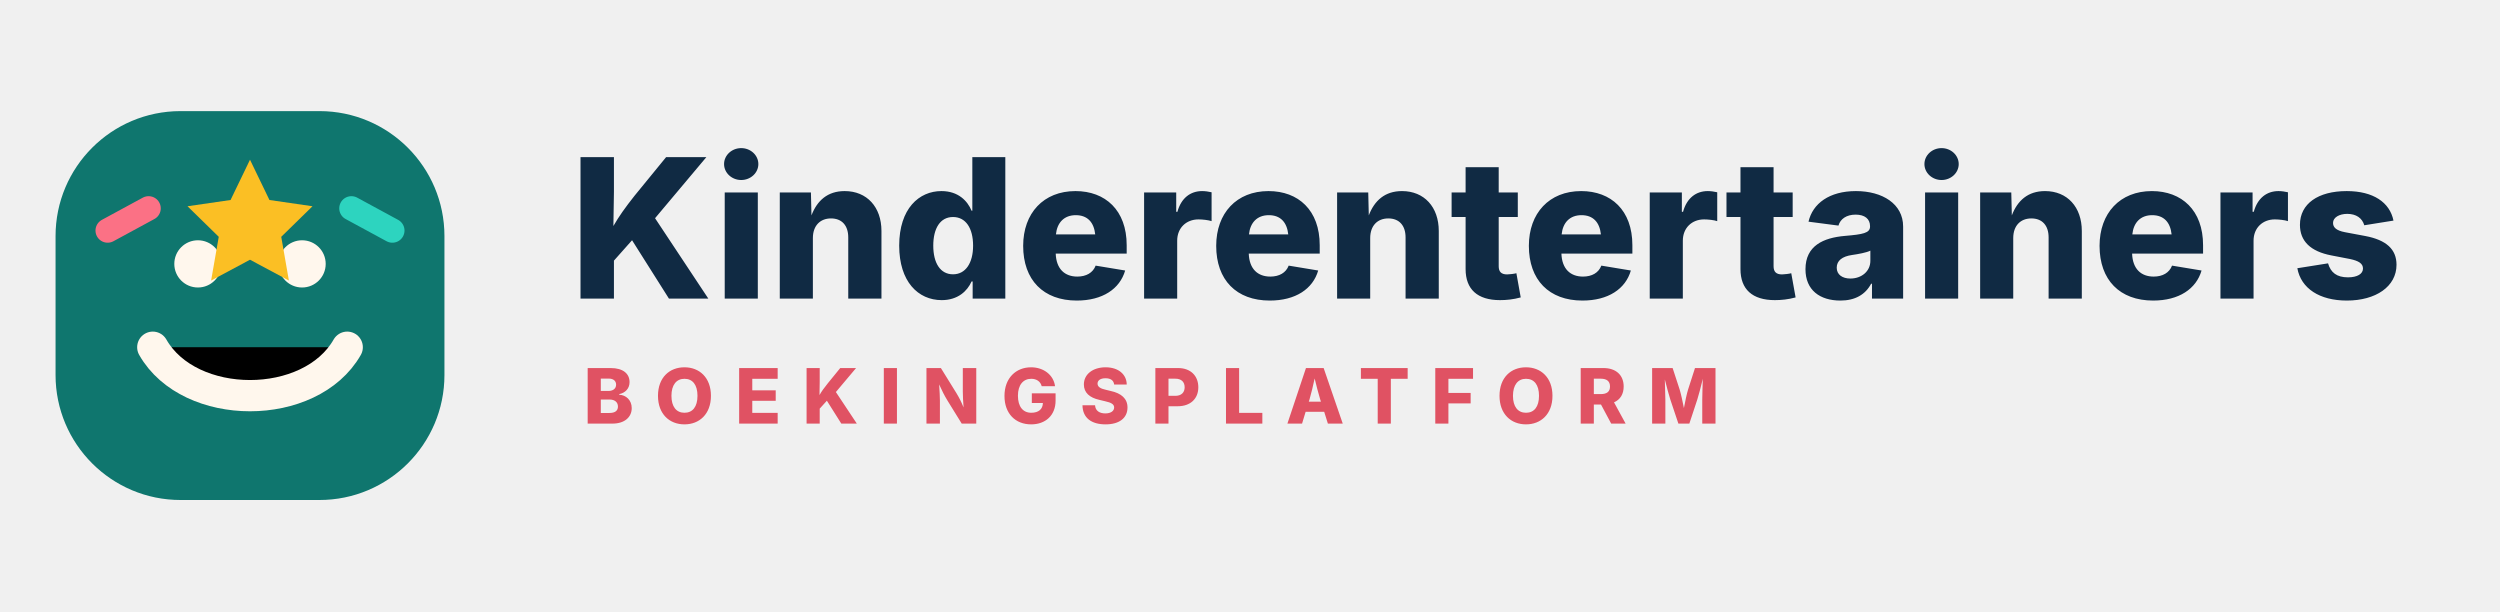
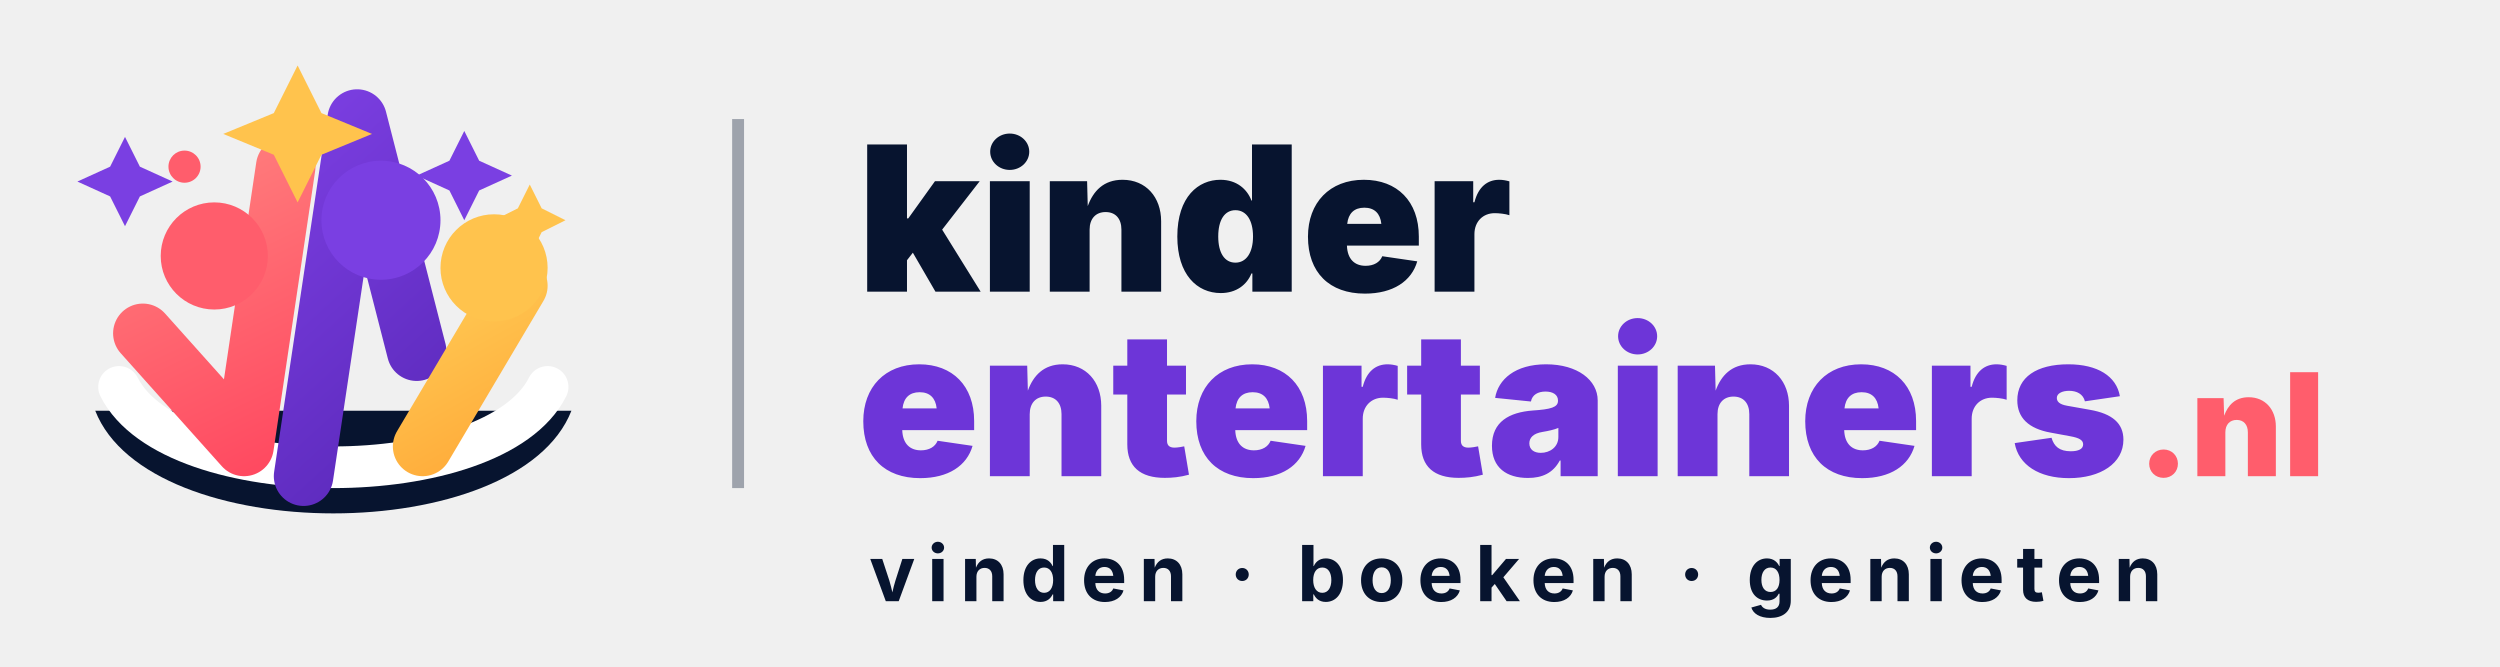
- <svg xmlns="http://www.w3.org/2000/svg" viewBox="0 0 360 88" role="img" aria-label="Kinderentertainers.nl logo">
-   <rect x="8" y="16" width="56" height="56" rx="18" fill="#0F766E" />
-   <path d="M22 50C27.3 59.3 44.7 59.3 50 50" stroke="#FFF7ED" stroke-width="4.5" stroke-linecap="round" />
-   <circle cx="28.5" cy="38" r="3.4" fill="#FFF7ED" />
-   <circle cx="43.5" cy="38" r="3.4" fill="#FFF7ED" />
-   <path d="M36 23L38.8 28.8L45 29.7L40.5 34.1L41.6 40.4L36 37.4L30.4 40.4L31.5 34.1L27 29.7L33.2 28.8L36 23Z" fill="#FBBF24" />
-   <path d="M15.5 33.2L21.4 30" stroke="#FB7185" stroke-width="3.5" stroke-linecap="round" />
-   <path d="M56.5 33.2L50.6 30" stroke="#2DD4BF" stroke-width="3.5" stroke-linecap="round" />
-   <text x="82" y="43" fill="#102A43" font-family="Inter, Arial, sans-serif" font-size="28" font-weight="800" letter-spacing="0">Kinderentertainers</text>
-   <text x="84" y="61" fill="#E05263" font-family="Inter, Arial, sans-serif" font-size="11" font-weight="800" letter-spacing="3">BOEKINGSPLATFORM</text>
+ <svg xmlns="http://www.w3.org/2000/svg" viewBox="0 0 420 112" role="img" aria-label="Kinderentertainers.nl logo">
+   <defs>
+     <linearGradient id="ke-mark-purple" x1="12" x2="92" y1="12" y2="100" gradientUnits="userSpaceOnUse">
+       <stop stop-color="#8C49F5" />
+       <stop offset="1" stop-color="#4B1FA8" />
+     </linearGradient>
+     <linearGradient id="ke-red" x1="19" x2="44" y1="34" y2="86" gradientUnits="userSpaceOnUse">
+       <stop stop-color="#FF7C7C" />
+       <stop offset="1" stop-color="#FF435D" />
+     </linearGradient>
+     <linearGradient id="ke-yellow" x1="68" x2="96" y1="36" y2="86" gradientUnits="userSpaceOnUse">
+       <stop stop-color="#FFD75F" />
+       <stop offset="1" stop-color="#FF9D2E" />
+     </linearGradient>
+   </defs>
+   <g>
+     <path d="M16 69C25 92 87 92 96 69" fill="#07142F" />
+     <path d="M20 65C29 83 83 83 92 65" fill="none" stroke="#FFFFFF" stroke-width="7" stroke-linecap="round" />
+     <path d="M24 56L41 75L48 28" fill="none" stroke="url(#ke-red)" stroke-width="10" stroke-linecap="round" stroke-linejoin="round" />
+     <circle cx="36" cy="43" r="9" fill="#FF5D6C" />
+     <path d="M51 80L60 20L70 59" fill="none" stroke="url(#ke-mark-purple)" stroke-width="10" stroke-linecap="round" stroke-linejoin="round" />
+     <circle cx="64" cy="37" r="10" fill="#7A3FE2" />
+     <path d="M71 75L87 48" fill="none" stroke="url(#ke-yellow)" stroke-width="10" stroke-linecap="round" />
+     <circle cx="83" cy="45" r="9" fill="#FFC34D" />
+     <path d="M50 11L54 19L62.5 22.5L54 26L50 34L46 26L37.5 22.5L46 19L50 11Z" fill="#FFC34D" />
+     <path d="M21 23L23.5 28L29 30.5L23.5 33L21 38L18.5 33L13 30.5L18.5 28L21 23Z" fill="#7A3FE2" />
+     <path d="M78 22L80.5 27L86 29.5L80.5 32L78 37L75.5 32L70 29.5L75.5 27L78 22Z" fill="#7A3FE2" />
+     <path d="M89 31L91 35L95 37L91 39L89 43L87 39L83 37L87 35L89 31Z" fill="#FFC34D" />
+     <circle cx="31" cy="28" r="2.7" fill="#FF5D6C" />
+   </g>
+   <path d="M124 20V82" stroke="#07142F" stroke-width="2" opacity=".35" />
+   <text x="144" y="49" fill="#07142F" font-family="Inter, Arial, sans-serif" font-size="34" font-weight="900">kinder</text>
+   <text x="144" y="80" fill="#6D35D8" font-family="Inter, Arial, sans-serif" font-size="34" font-weight="900">entertainers</text>
+   <text x="359" y="80" fill="#FF5D6C" font-family="Inter, Arial, sans-serif" font-size="24" font-weight="900">.nl</text>
+   <text x="146" y="101" fill="#07142F" font-family="Inter, Arial, sans-serif" font-size="13" font-weight="700" letter-spacing="2">vinden · boeken · genieten</text>
</svg>
